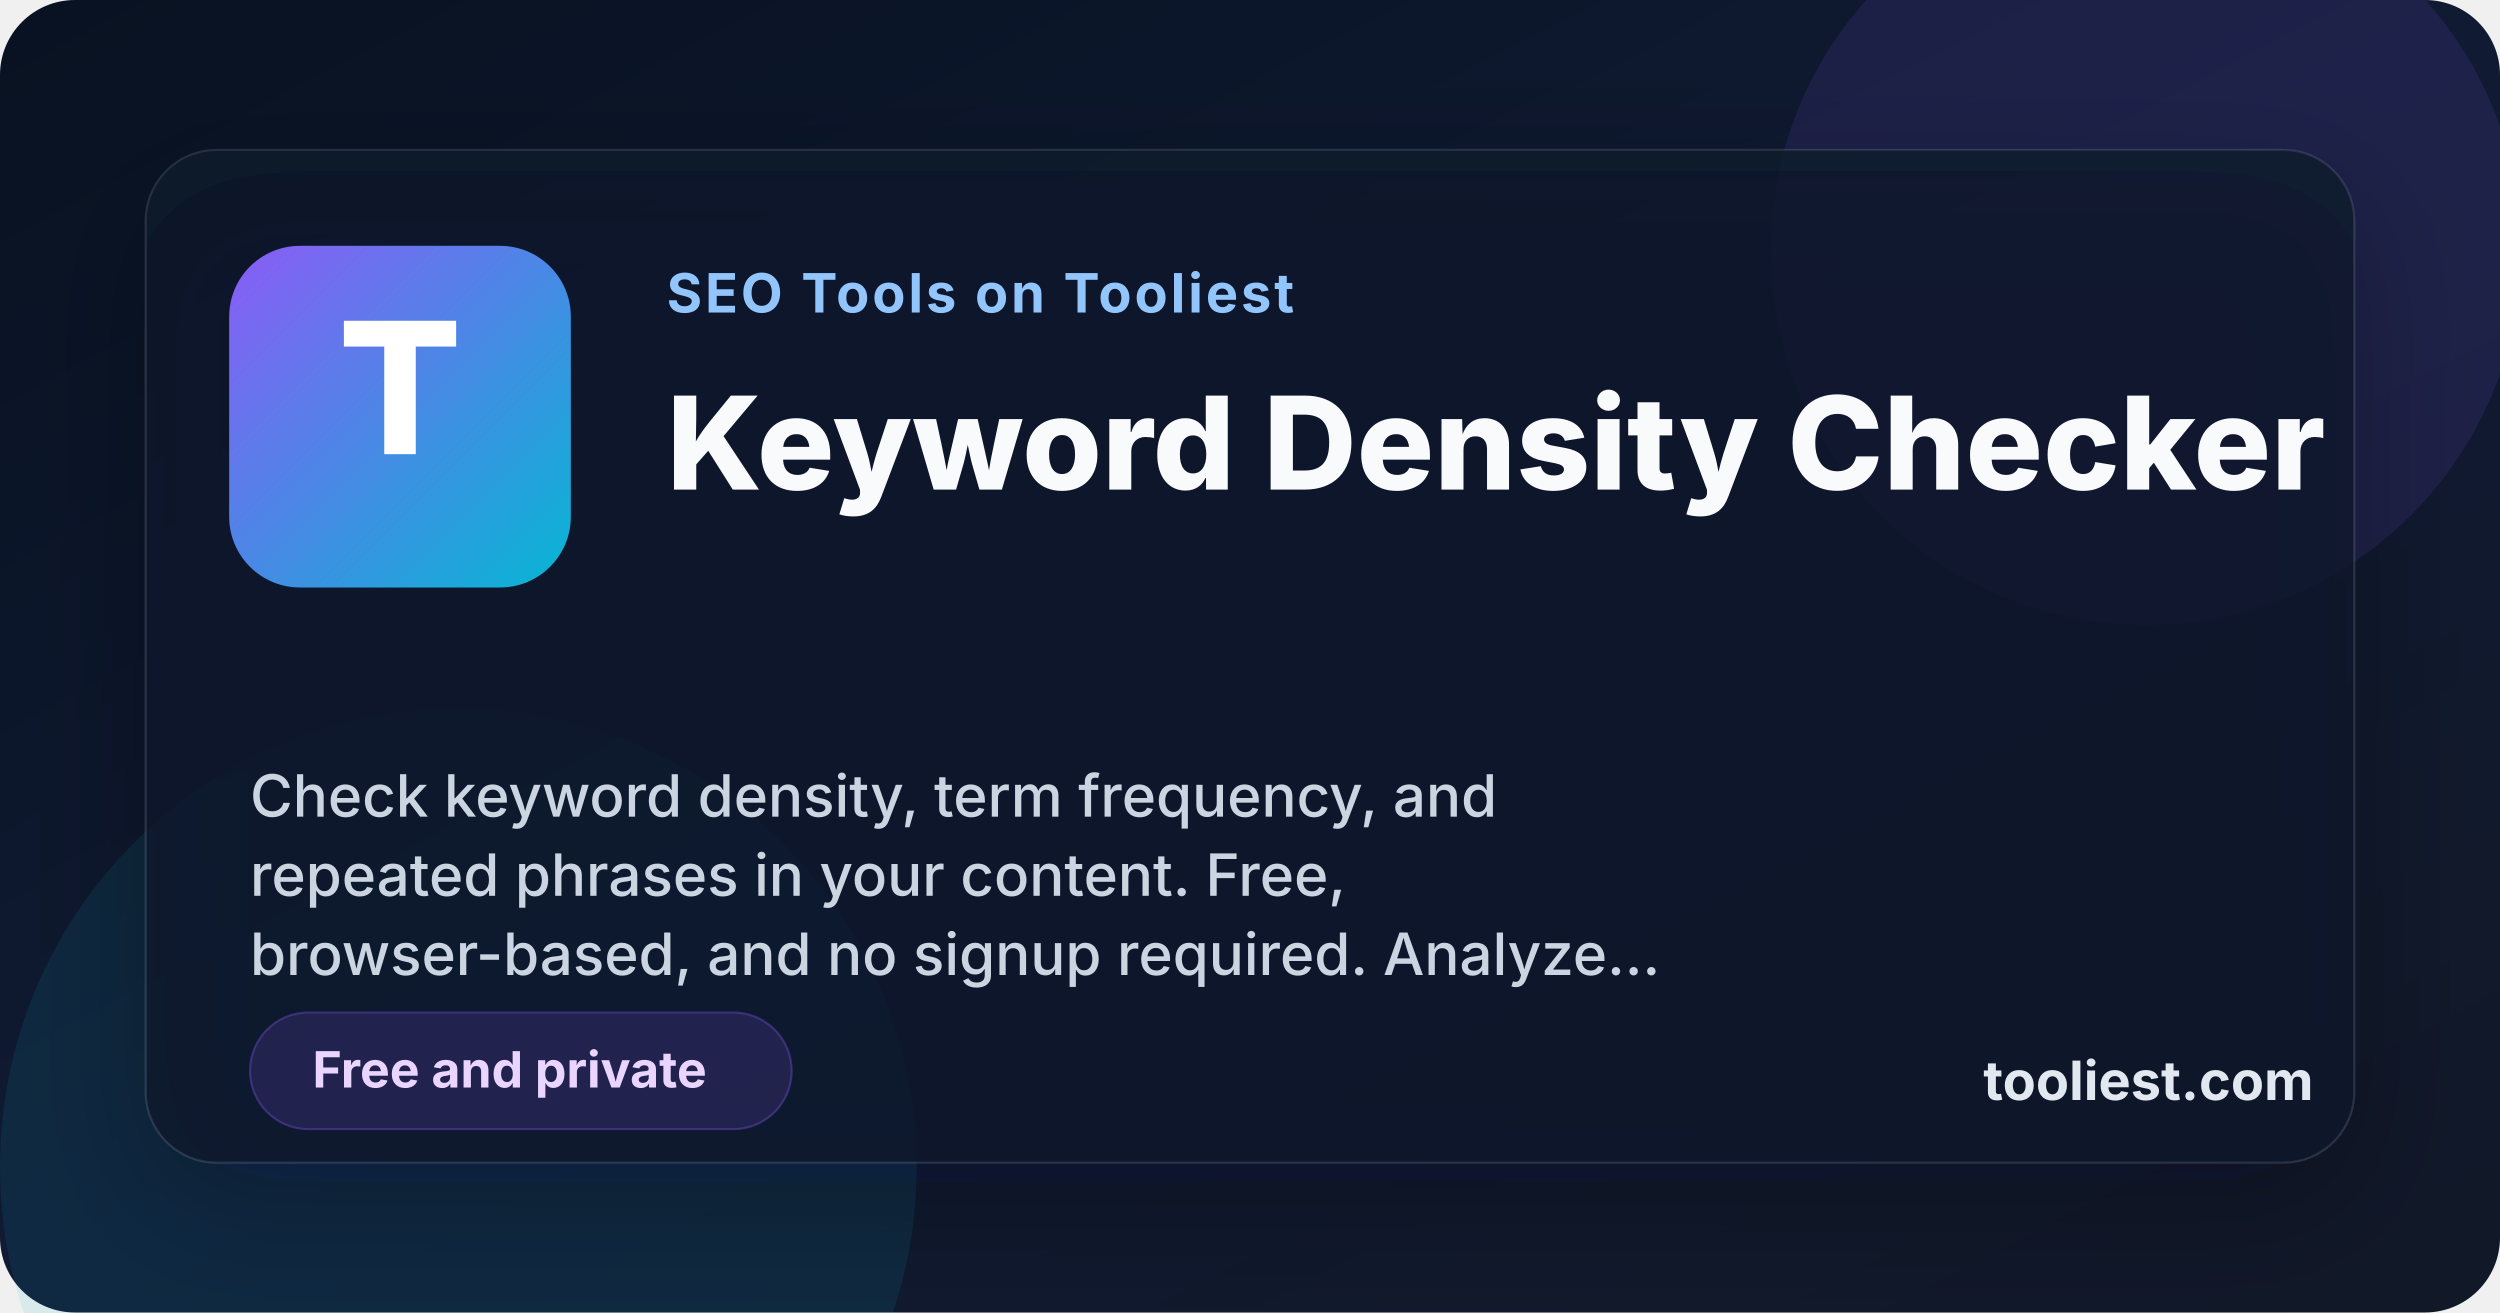
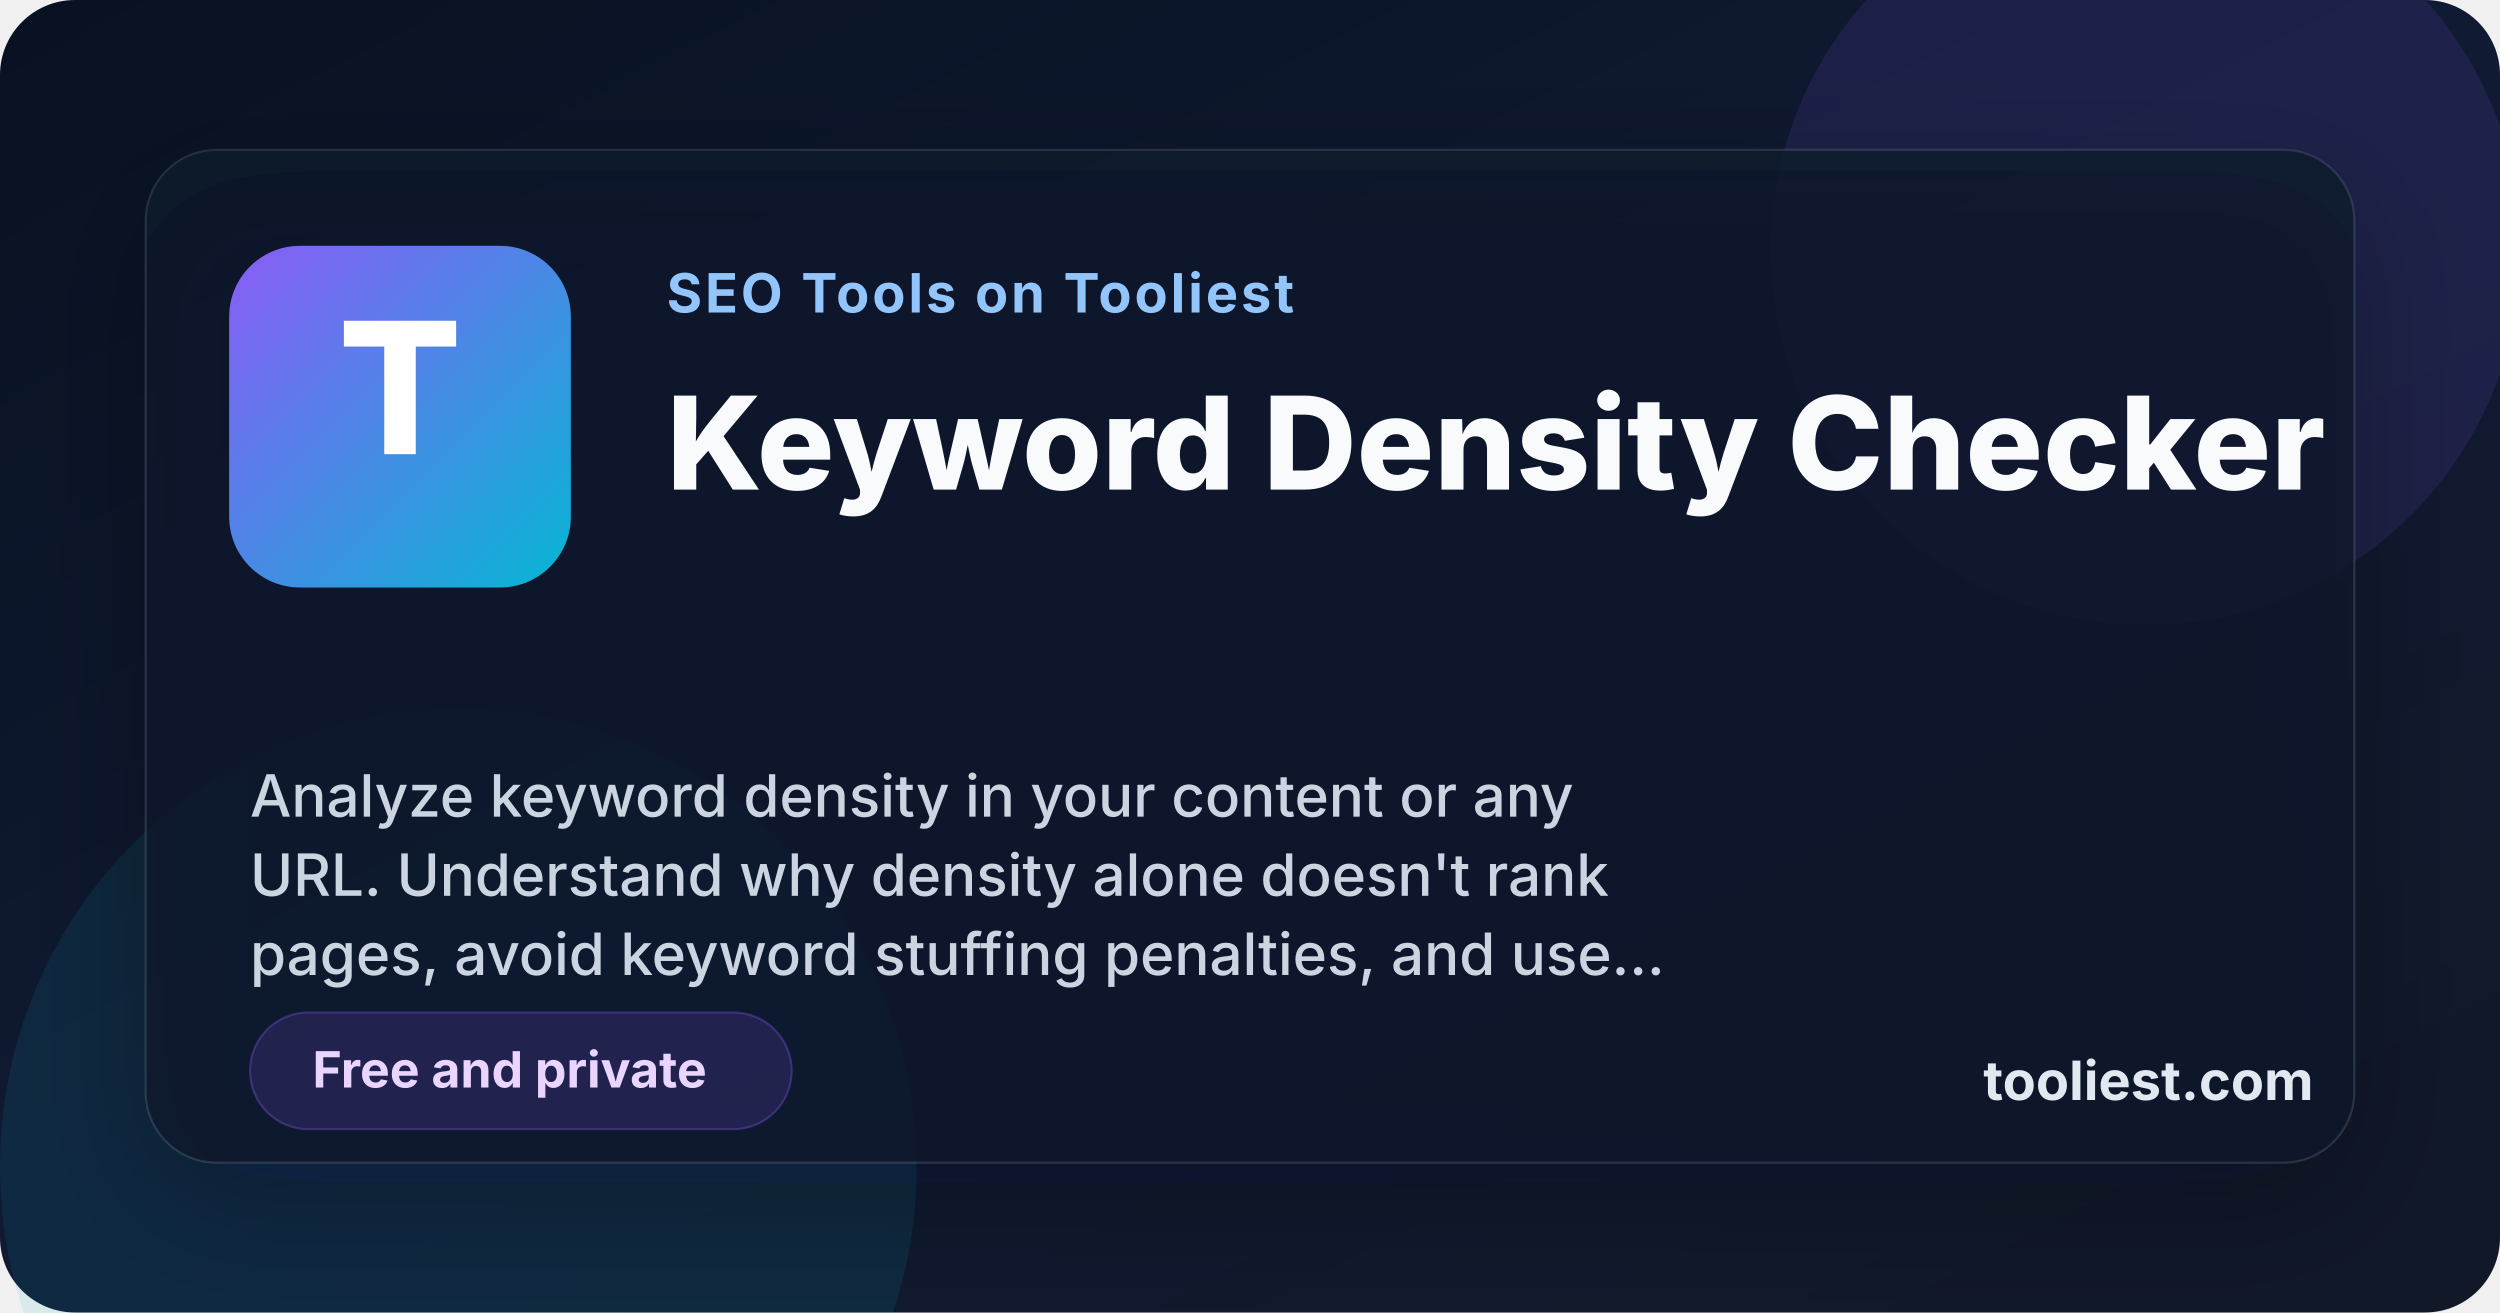
<svg xmlns="http://www.w3.org/2000/svg" width="1200" height="630" viewBox="0 0 1200 630" role="img" aria-labelledby="title desc">
  <defs>
    <linearGradient id="bg" x1="0%" x2="100%" y1="0%" y2="100%">
      <stop offset="0%" stop-color="#081221" />
      <stop offset="50%" stop-color="#101a33" />
      <stop offset="100%" stop-color="#111827" />
    </linearGradient>
    <linearGradient id="accent" x1="0%" x2="100%" y1="0%" y2="100%">
      <stop offset="0%" stop-color="#8b5cf6" />
      <stop offset="100%" stop-color="#06b6d4" />
    </linearGradient>
    <filter id="shadow" x="-20%" y="-20%" width="140%" height="140%">
      <feDropShadow dx="0" dy="20" stdDeviation="30" flood-color="#020617" flood-opacity="0.35" />
    </filter>
  </defs>
  <rect width="1200" height="630" fill="url(#bg)" rx="36" />
  <circle cx="1030" cy="120" r="180" fill="#8b5cf6" opacity="0.12" />
  <circle cx="220" cy="560" r="220" fill="#06b6d4" opacity="0.1" />
  <rect x="70" y="72" width="1060" height="486" rx="34" fill="rgba(15, 23, 42, 0.78)" stroke="rgba(148, 163, 184, 0.18)" filter="url(#shadow)" />
  <rect x="110" y="118" width="164" height="164" rx="34" fill="url(#accent)" />
  <text x="192" y="218" text-anchor="middle" font-family="Inter, Arial, sans-serif" font-size="88" font-weight="800" fill="#ffffff">T</text>
  <text x="320" y="150" font-family="Inter, Arial, sans-serif" font-size="26" font-weight="700" letter-spacing="1.4" fill="#93c5fd">SEO Tools on Tooliest</text>
  <text x="320" y="235" font-family="Inter, Arial, sans-serif" font-size="62" font-weight="800" fill="#f8fafc">Keyword Density Checker</text>
-   <text x="120" y="392" font-family="Inter, Arial, sans-serif" font-size="28" font-weight="500" fill="#cbd5e1">Check keyword density, term frequency, and</text>
-   <text x="120" y="430" font-family="Inter, Arial, sans-serif" font-size="28" font-weight="500" fill="#cbd5e1">repeated phrases in your content. Free,</text>
-   <text x="120" y="468" font-family="Inter, Arial, sans-serif" font-size="28" font-weight="500" fill="#cbd5e1">browser-based, and no signup required. Analyze...</text>
+   <text x="120" y="392" font-family="Inter, Arial, sans-serif" font-size="28" font-weight="500" fill="#cbd5e1">Analyze keyword density in your content or any</text>
+   <text x="120" y="430" font-family="Inter, Arial, sans-serif" font-size="28" font-weight="500" fill="#cbd5e1">URL. Understand why density alone doesn't rank</text>
+   <text x="120" y="468" font-family="Inter, Arial, sans-serif" font-size="28" font-weight="500" fill="#cbd5e1">pages, avoid keyword stuffing penalties, and use...</text>
  <rect x="120" y="486" width="260" height="56" rx="28" fill="rgba(139, 92, 246, 0.16)" stroke="rgba(139, 92, 246, 0.32)" />
  <text x="150" y="522" font-family="Inter, Arial, sans-serif" font-size="24" font-weight="700" fill="#e9d5ff">Free and private</text>
  <text x="952" y="528" font-family="Inter, Arial, sans-serif" font-size="26" font-weight="700" fill="#e2e8f0">tooliest.com</text>
</svg>
